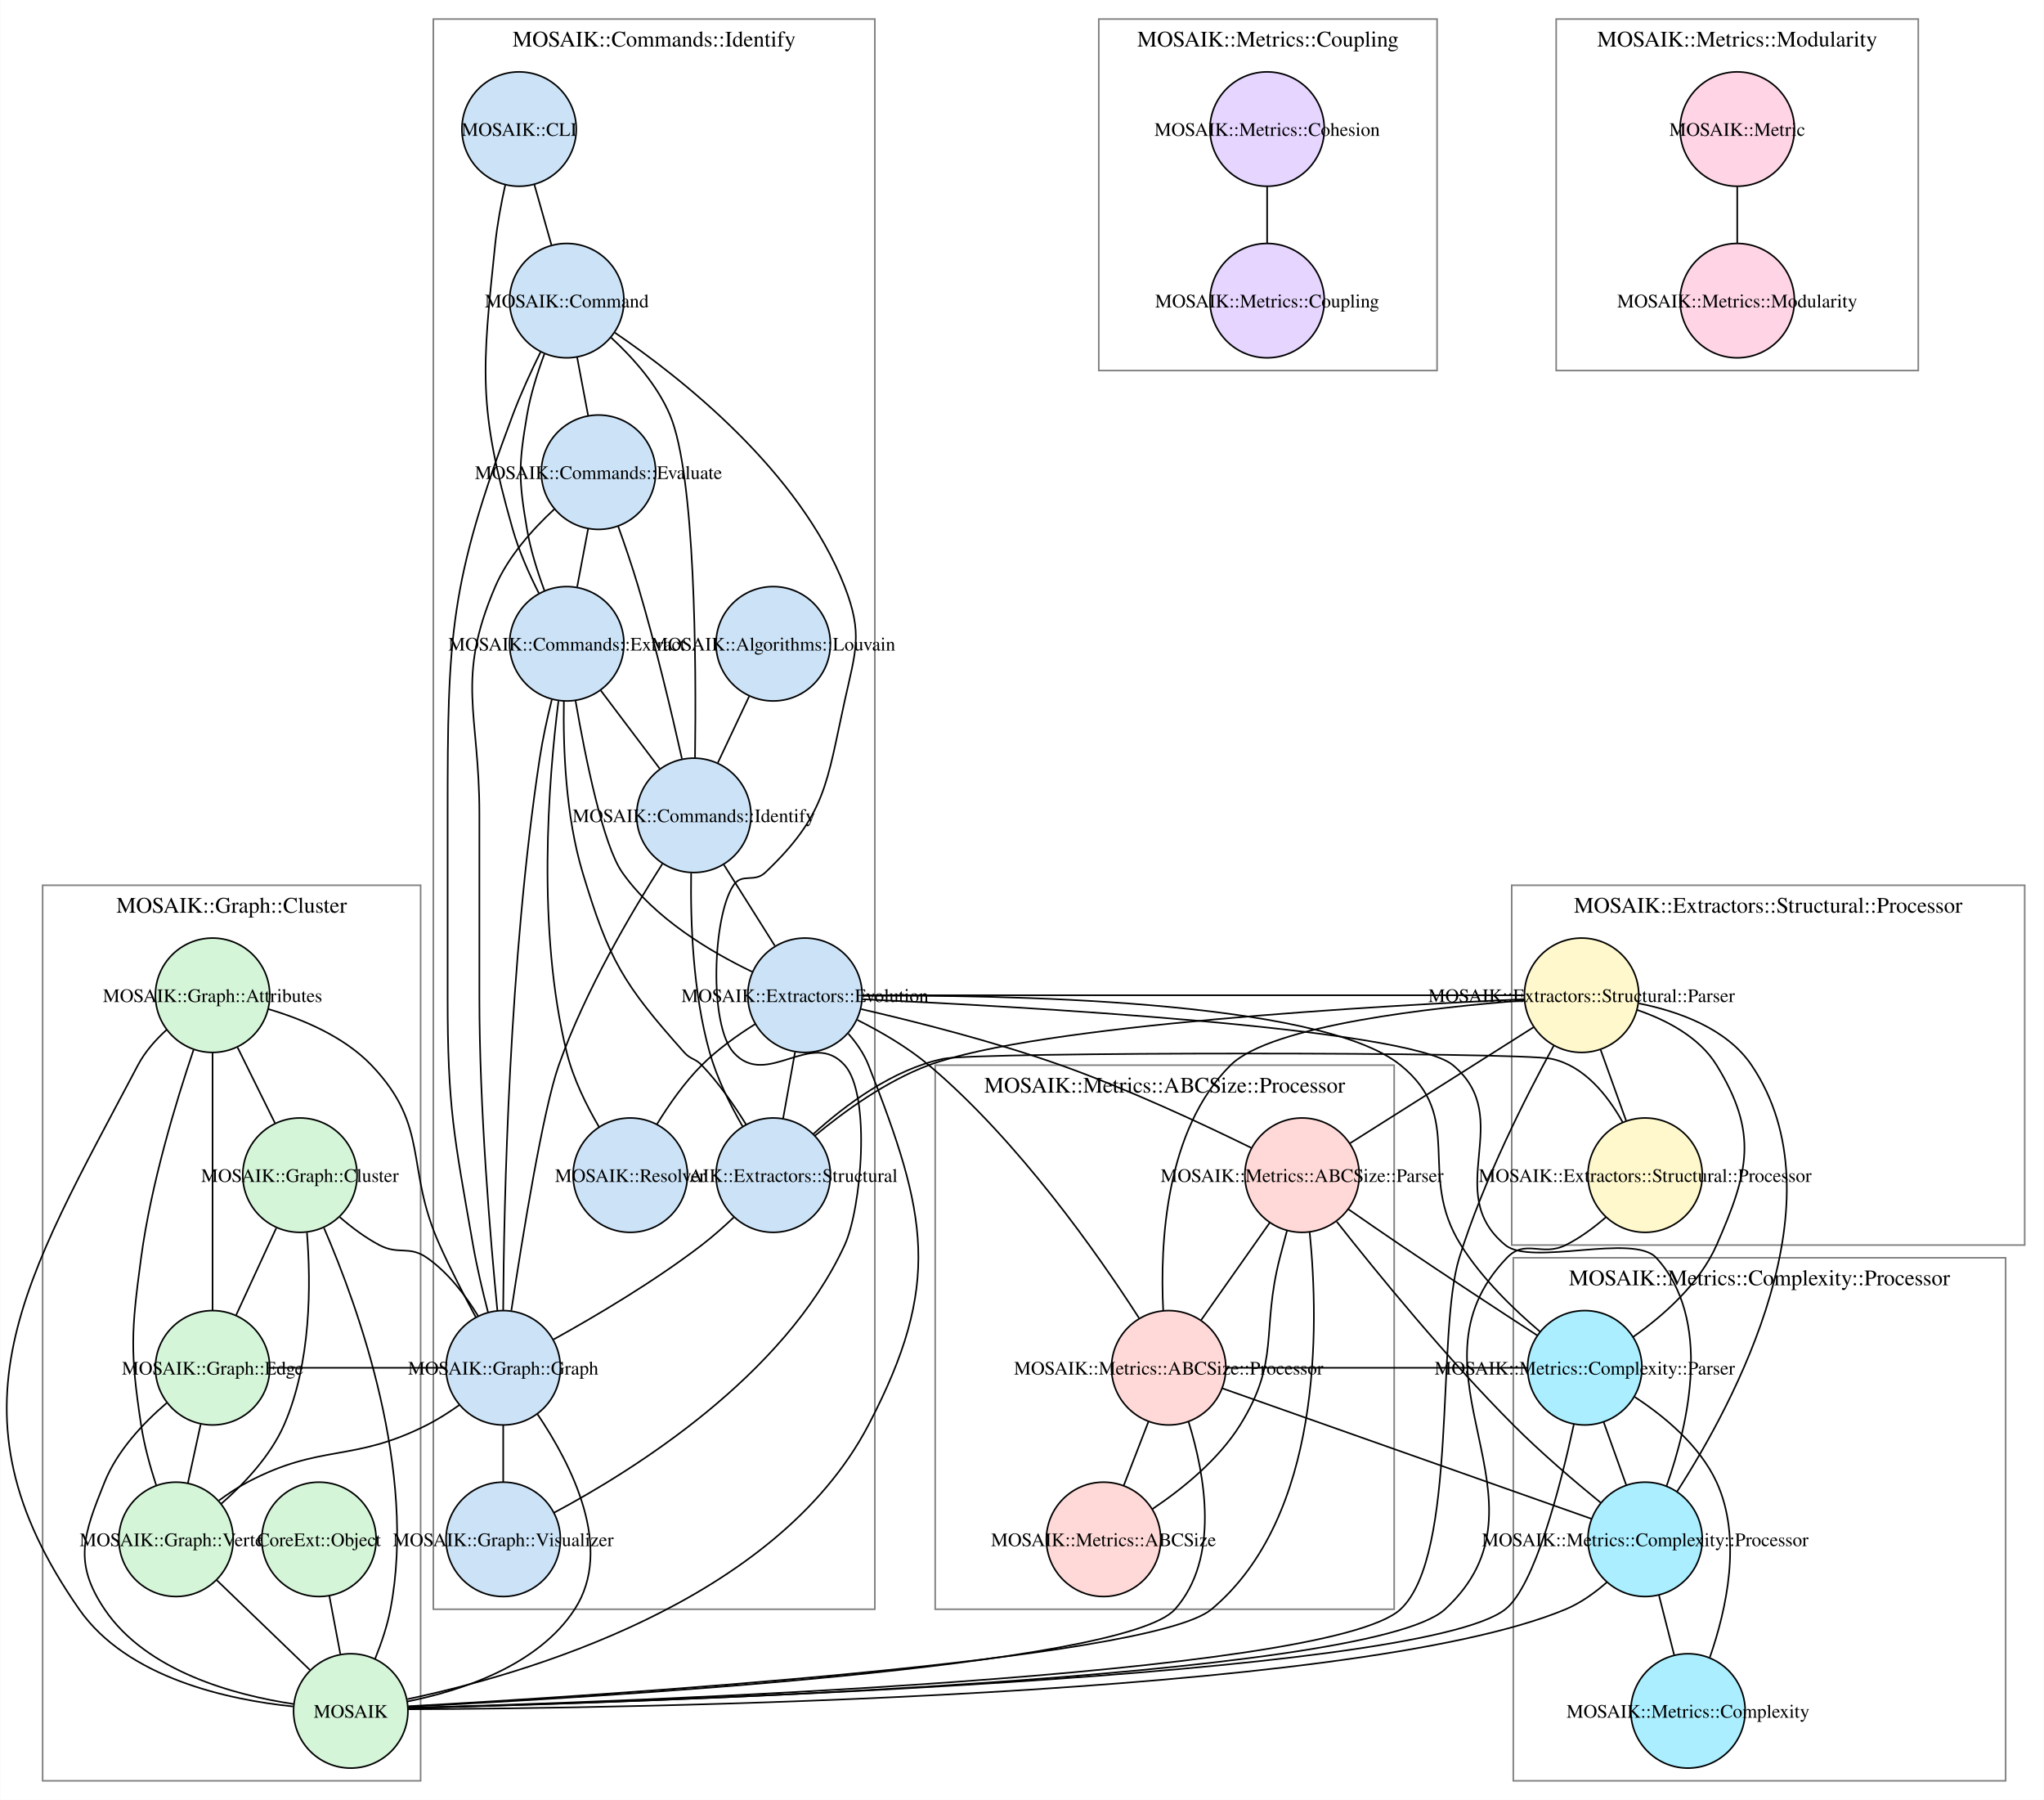
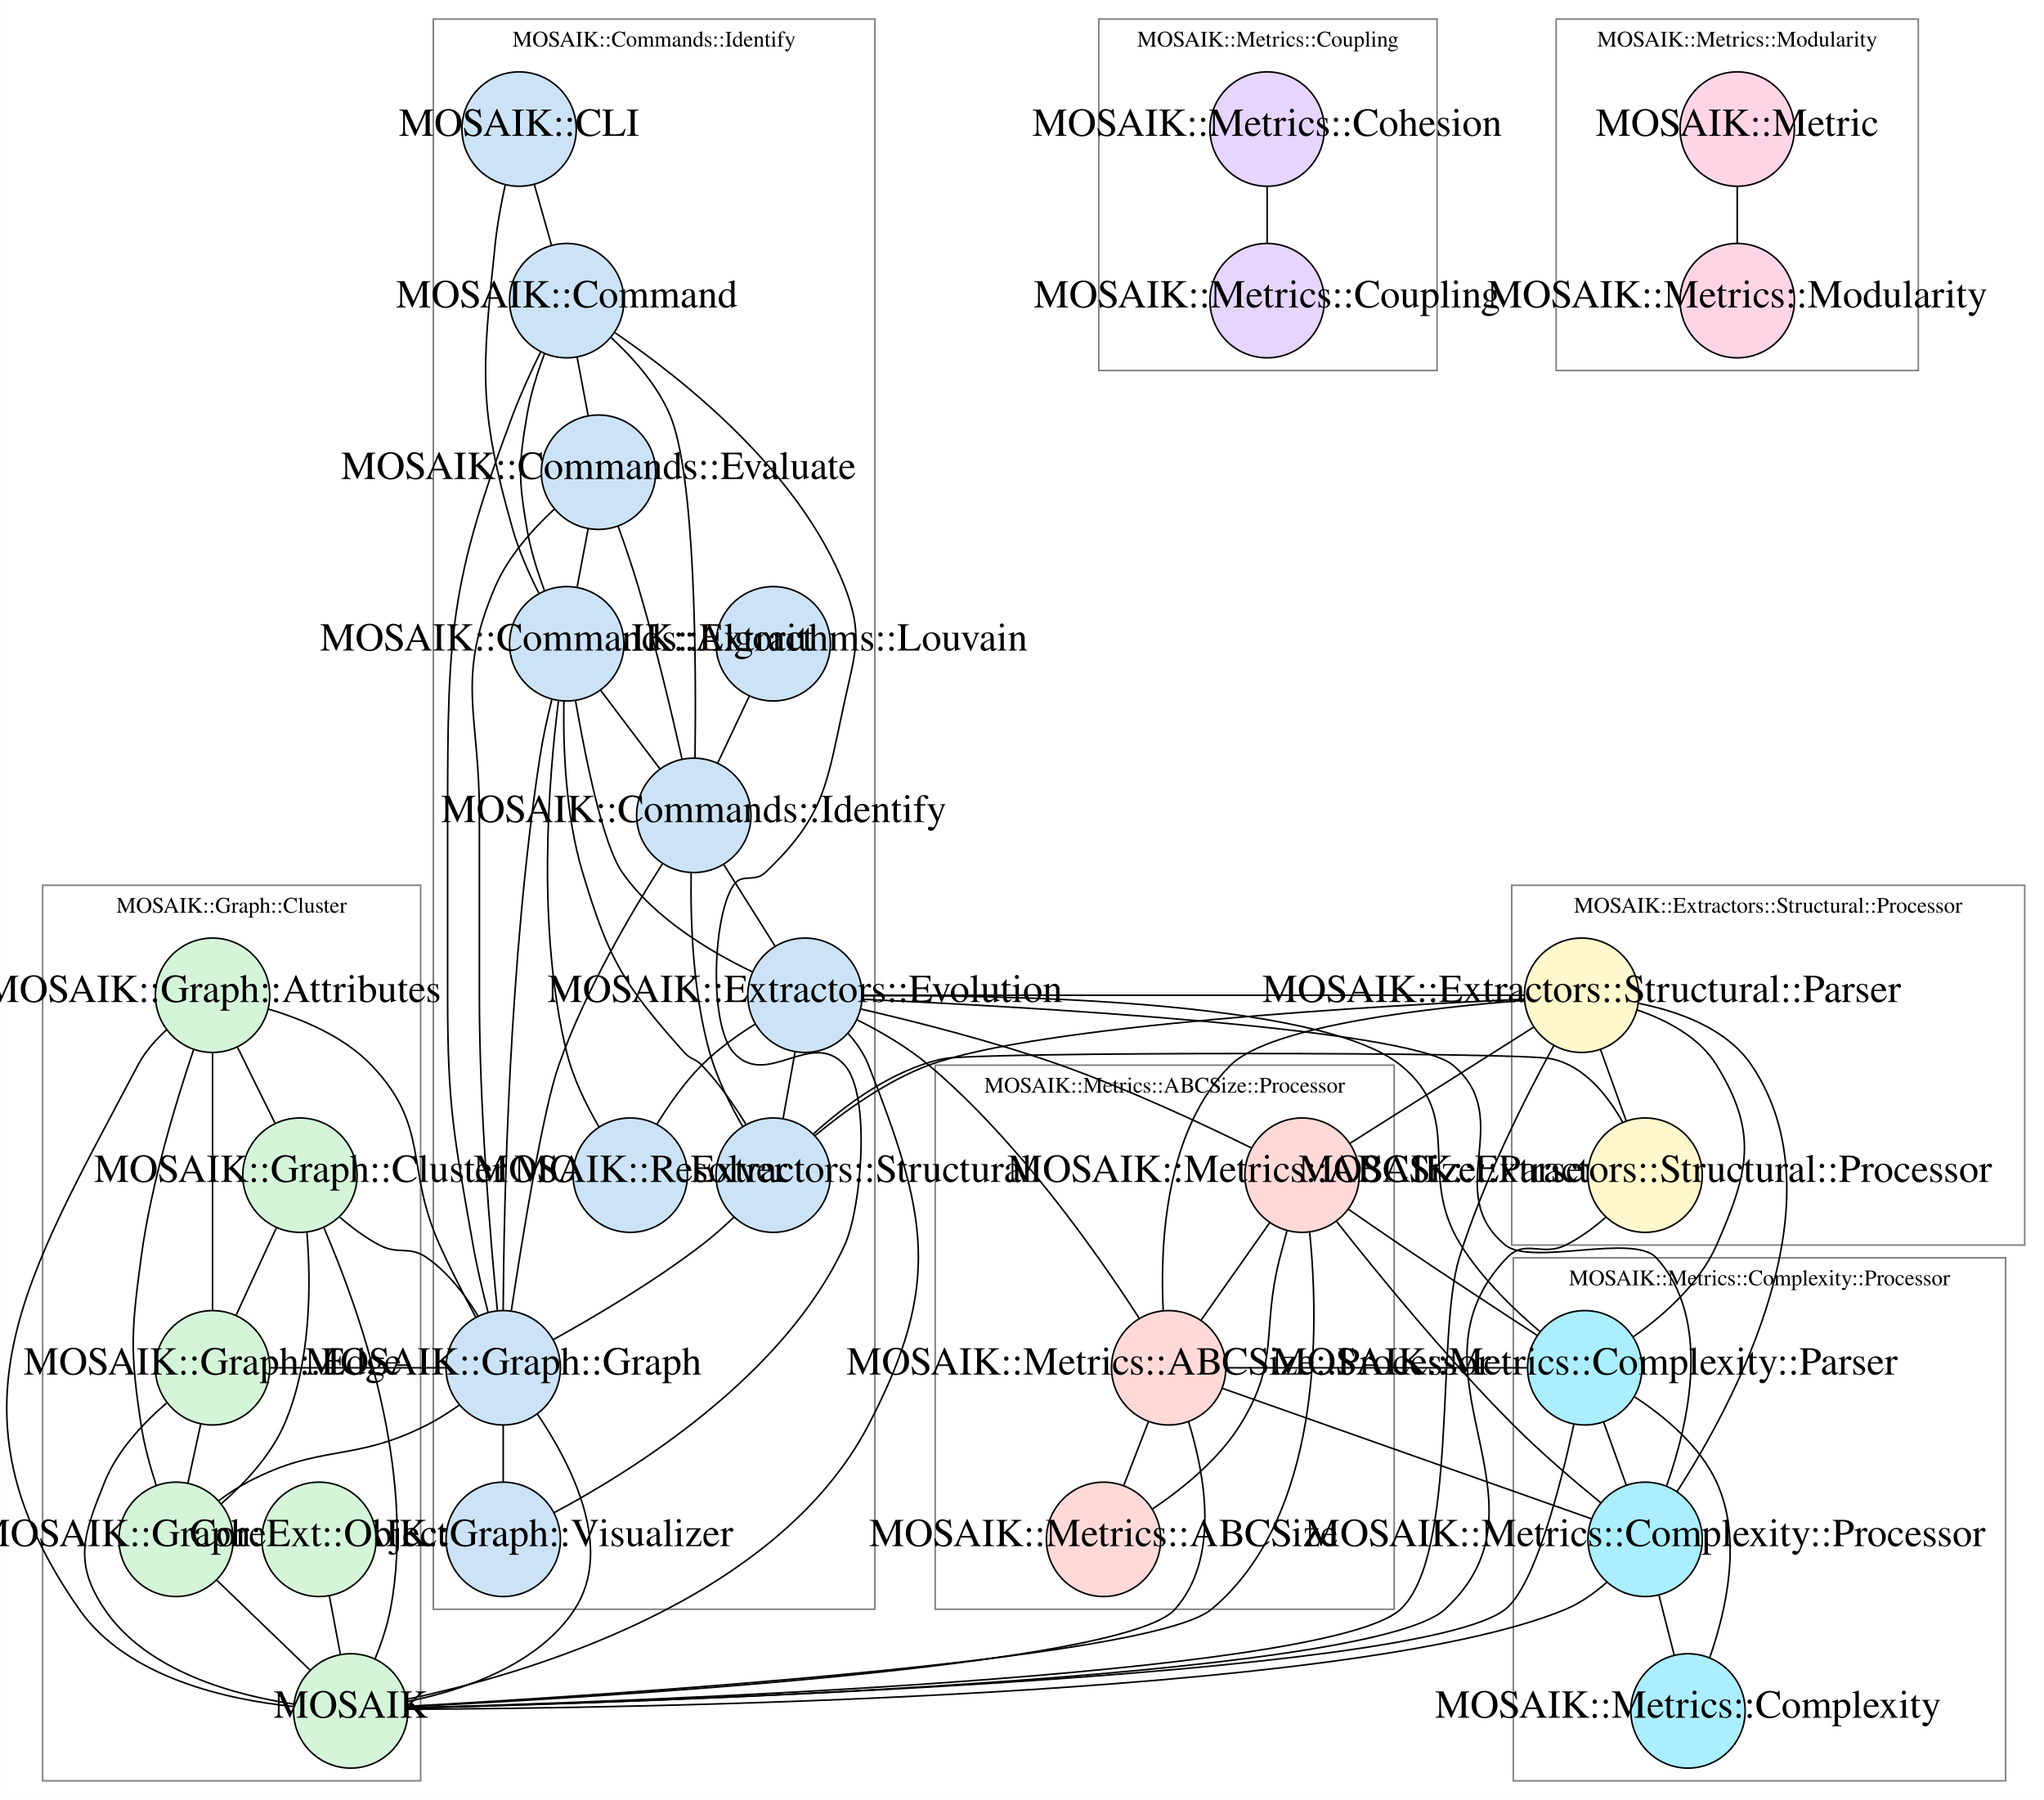
<svg xmlns="http://www.w3.org/2000/svg" width="1287pt" height="1133pt" viewBox="0.00 0.00 1286.69 1133.00" version="1.1" id="svg106">
  <defs id="defs106" />
  <g id="graph0" class="graph" transform="scale(1 1) rotate(0) translate(4 1129)">
    <polygon fill="white" stroke="none" points="-4,4 -4,-1129 1282.69,-1129 1282.69,4 -4,4" id="polygon1" />
    <g id="clust1" class="cluster">
      <polygon fill="none" stroke="gray" points="268.69,-116 268.69,-1117 546.69,-1117 546.69,-116 268.69,-116" id="polygon2" />
      <text text-anchor="middle" x="407.69" y="-1099.7" font-family="Times,serif" font-size="14.00" id="text2">MOSAIK::Commands::Identify</text>
    </g>
    <g id="clust2" class="cluster">
      <polygon fill="none" stroke="gray" points="947.69,-345.25 947.69,-571.75 1270.69,-571.75 1270.69,-345.25 947.69,-345.25" id="polygon3" />
      <text text-anchor="middle" x="1109.19" y="-554.45" font-family="Times,serif" font-size="14.00" id="text3">MOSAIK::Extractors::Structural::Processor</text>
    </g>
    <g id="clust3" class="cluster">
      <polygon fill="none" stroke="gray" points="22.69,-8 22.69,-571.75 260.69,-571.75 260.69,-8 22.69,-8" id="polygon4" />
      <text text-anchor="middle" x="141.69" y="-554.45" font-family="Times,serif" font-size="14.00" id="text4">MOSAIK::Graph::Cluster</text>
    </g>
    <g id="clust4" class="cluster">
      <polygon fill="none" stroke="gray" points="584.69,-116 584.69,-458.5 873.69,-458.5 873.69,-116 584.69,-116" id="polygon5" />
      <text text-anchor="middle" x="729.19" y="-441.2" font-family="Times,serif" font-size="14.00" id="text5">MOSAIK::Metrics::ABCSize::Processor</text>
    </g>
    <g id="clust5" class="cluster">
      <polygon fill="none" stroke="gray" points="948.69,-8 948.69,-337.25 1258.69,-337.25 1258.69,-8 948.69,-8" id="polygon6" />
      <text text-anchor="middle" x="1103.69" y="-319.95" font-family="Times,serif" font-size="14.00" id="text6">MOSAIK::Metrics::Complexity::Processor</text>
    </g>
    <g id="clust6" class="cluster">
      <polygon fill="none" stroke="gray" points="687.69,-895.75 687.69,-1117 900.69,-1117 900.69,-895.75 687.69,-895.75" id="polygon7" />
      <text text-anchor="middle" x="794.19" y="-1099.7" font-family="Times,serif" font-size="14.00" id="text7">MOSAIK::Metrics::Coupling</text>
    </g>
    <g id="clust7" class="cluster">
      <polygon fill="none" stroke="gray" points="975.69,-895.75 975.69,-1117 1203.69,-1117 1203.69,-895.75 975.69,-895.75" id="polygon8" />
      <text text-anchor="middle" x="1089.69" y="-1099.7" font-family="Times,serif" font-size="14.00" id="text8">MOSAIK::Metrics::Modularity</text>
    </g>
    <g id="node1" class="node">
      <ellipse fill="#CCE3F7" stroke="black" cx="482.69" cy="-723.75" rx="36" ry="36" id="ellipse8" />
-       <text text-anchor="middle" x="482.69" y="-719.48" font-family="Times,serif" font-size="12.00" id="text9">MOSAIK::Algorithms::Louvain</text>
+       <text text-anchor="middle" x="482.69" y="-719.48" font-family="Times,serif" font-size="25.00" id="text9">MOSAIK::Algorithms::Louvain</text>
    </g>
    <g id="node6" class="node">
      <ellipse fill="lightblue" stroke="black" cx="432.69" cy="-615.75" rx="36" ry="36" id="ellipse9" style="fill:#cce3f7;fill-opacity:1" />
-       <text text-anchor="middle" x="432.69" y="-611.48" font-family="Times,serif" font-size="12.00" id="text10">MOSAIK::Commands::Identify</text>
+       <text text-anchor="middle" x="432.69" y="-611.48" font-family="Times,serif" font-size="25.00" id="text10">MOSAIK::Commands::Identify</text>
    </g>
    <g id="edge2" class="edge">
      <path fill="none" stroke="black" d="M467.55,-690.66C461.29,-677.38 454.04,-662 447.78,-648.73" id="path10" />
    </g>
    <g id="node2" class="node">
      <ellipse fill="lightblue" stroke="black" cx="322.69" cy="-1047.75" rx="36" ry="36" id="ellipse11" style="fill:#cce3f7;fill-opacity:1" />
-       <text text-anchor="middle" x="322.69" y="-1043.47" font-family="Times,serif" font-size="12.00" id="text11">MOSAIK::CLI</text>
+       <text text-anchor="middle" x="322.69" y="-1043.47" font-family="Times,serif" font-size="25.00" id="text11">MOSAIK::CLI</text>
    </g>
    <g id="node3" class="node">
      <ellipse fill="lightblue" stroke="black" cx="352.69" cy="-939.75" rx="36" ry="36" id="ellipse12" style="fill:#cce3f7;fill-opacity:1" />
-       <text text-anchor="middle" x="352.69" y="-935.48" font-family="Times,serif" font-size="12.00" id="text12">MOSAIK::Command</text>
+       <text text-anchor="middle" x="352.69" y="-935.48" font-family="Times,serif" font-size="25.00" id="text12">MOSAIK::Command</text>
    </g>
    <g id="edge3" class="edge">
      <path fill="none" stroke="black" d="M332.35,-1012.63C335.77,-1000.52 339.63,-986.91 343.05,-974.81" id="path13" />
    </g>
    <g id="node5" class="node">
      <ellipse fill="lightblue" stroke="black" cx="352.69" cy="-723.75" rx="36" ry="36" id="ellipse14" style="fill:#cce3f7;fill-opacity:1" />
-       <text text-anchor="middle" x="352.69" y="-719.48" font-family="Times,serif" font-size="12.00" id="text14">MOSAIK::Commands::Extract</text>
+       <text text-anchor="middle" x="352.69" y="-719.48" font-family="Times,serif" font-size="25.00" id="text14">MOSAIK::Commands::Extract</text>
    </g>
    <g id="edge4" class="edge">
      <path fill="none" stroke="black" d="M313.99,-1012.67C311.42,-1001.04 308.96,-987.9 307.69,-975.75 299.36,-896.03 296.69,-872.82 318.69,-795.75 322.59,-782.08 328.94,-767.8 335.09,-755.66" id="path15" />
    </g>
    <g id="node4" class="node">
      <ellipse fill="lightblue" stroke="black" cx="372.69" cy="-831.75" rx="36" ry="36" id="ellipse16" style="fill:#cce3f7;fill-opacity:1" />
-       <text text-anchor="middle" x="372.69" y="-827.48" font-family="Times,serif" font-size="12.00" id="text16">MOSAIK::Commands::Evaluate</text>
+       <text text-anchor="middle" x="372.69" y="-827.48" font-family="Times,serif" font-size="25.00" id="text16">MOSAIK::Commands::Evaluate</text>
    </g>
    <g id="edge5" class="edge">
      <path fill="none" stroke="black" d="M359.24,-904.04C361.45,-892.33 363.92,-879.26 366.13,-867.54" id="path17" />
    </g>
    <g id="edge6" class="edge">
      <path fill="none" stroke="black" d="M338.61,-906.14C334.19,-894.28 329.89,-880.63 327.69,-867.75 322.3,-836.21 322.3,-827.29 327.69,-795.75 329.89,-782.87 334.19,-769.22 338.61,-757.36" id="path18" />
    </g>
    <g id="edge7" class="edge">
      <path fill="none" stroke="black" d="M380.61,-916.5C394.36,-903.81 409.68,-886.68 417.69,-867.75 433.73,-829.86 434.28,-711.68 433.46,-652" id="path19" />
    </g>
    <g id="node9" class="node">
      <ellipse fill="lightblue" stroke="black" cx="312.69" cy="-268" rx="36" ry="36" id="ellipse20" style="fill:#cce3f7;fill-opacity:1" />
-       <text text-anchor="middle" x="312.69" y="-263.73" font-family="Times,serif" font-size="12.00" id="text20">MOSAIK::Graph::Graph</text>
+       <text text-anchor="middle" x="312.69" y="-263.73" font-family="Times,serif" font-size="25.00" id="text20">MOSAIK::Graph::Graph</text>
    </g>
    <g id="edge8" class="edge">
      <path fill="none" stroke="black" d="M336.24,-907.46C330.23,-895.27 323.68,-881.06 318.69,-867.75 279,-761.91 277.69,-729.78 277.69,-616.75 277.69,-616.75 277.69,-616.75 277.69,-501.5 277.69,-431.69 281.67,-414.01 293.69,-345.25 296.14,-331.27 299.73,-316.07 303.14,-302.94" id="path21" />
    </g>
    <g id="node10" class="node">
      <ellipse fill="lightblue" stroke="black" cx="312.69" cy="-160" rx="36" ry="36" id="ellipse22" style="fill:#cce3f7;fill-opacity:1" />
-       <text text-anchor="middle" x="312.69" y="-155.72" font-family="Times,serif" font-size="12.00" id="text22">MOSAIK::Graph::Visualizer</text>
+       <text text-anchor="middle" x="312.69" y="-155.72" font-family="Times,serif" font-size="25.00" id="text22">MOSAIK::Graph::Visualizer</text>
    </g>
    <g id="edge9" class="edge">
      <path fill="none" stroke="black" d="M383.01,-919.59C425.17,-890.88 499.49,-832.25 527.69,-759.75 539.29,-729.93 534.57,-719 527.69,-687.75 516.31,-636.09 516.07,-616.15 477.69,-579.75 470.74,-573.16 463.06,-579.68 457.69,-571.75 444.58,-552.38 442.12,-483.95 457.69,-466.5 478.54,-443.13 506.84,-481.87 527.69,-458.5 544.45,-439.72 538.21,-368.11 527.69,-345.25 489.79,-262.85 394.85,-203.52 344.77,-176.81" id="path23" />
    </g>
    <g id="edge10" class="edge">
      <path fill="none" stroke="black" d="M366.14,-796.04C363.93,-784.33 361.47,-771.26 359.25,-759.54" id="path24" />
    </g>
    <g id="edge11" class="edge">
      <path fill="none" stroke="black" d="M385.07,-797.74C389.33,-785.85 393.96,-772.28 397.69,-759.75 408.59,-723.13 418.7,-680.51 425.22,-651.39" id="path25" />
    </g>
    <g id="edge12" class="edge">
      <path fill="none" stroke="black" d="M344.85,-808.47C331.12,-795.77 315.8,-778.64 307.69,-759.75 282.55,-701.21 297.69,-680.46 297.69,-616.75 297.69,-616.75 297.69,-616.75 297.69,-501.5 297.69,-431.32 304.58,-349.48 309.02,-304.01" id="path26" />
    </g>
    <g id="edge13" class="edge">
      <path fill="none" stroke="black" d="M374.13,-694.34C385.61,-679.14 399.71,-660.46 411.19,-645.23" id="path27" />
    </g>
    <g id="node7" class="node">
      <ellipse fill="lightblue" stroke="black" cx="502.69" cy="-502.5" rx="36" ry="36" id="ellipse28" style="fill:#cce3f7;fill-opacity:1" />
-       <text text-anchor="middle" x="502.69" y="-498.23" font-family="Times,serif" font-size="12.00" id="text28">MOSAIK::Extractors::Evolution</text>
+       <text text-anchor="middle" x="502.69" y="-498.23" font-family="Times,serif" font-size="25.00" id="text28">MOSAIK::Extractors::Evolution</text>
    </g>
    <g id="edge14" class="edge">
      <path fill="none" stroke="black" d="M358.22,-687.93C364.53,-651.42 375.57,-597 387.69,-579.75 408.08,-550.74 443.33,-529.79 469.44,-517.28" id="path29" />
    </g>
    <g id="node8" class="node">
      <ellipse fill="lightblue" stroke="black" cx="482.69" cy="-389.25" rx="36" ry="36" id="ellipse30" style="fill:#cce3f7;fill-opacity:1" />
-       <text text-anchor="middle" x="482.69" y="-384.98" font-family="Times,serif" font-size="12.00" id="text30">MOSAIK::Extractors::Structural</text>
+       <text text-anchor="middle" x="482.69" y="-384.98" font-family="Times,serif" font-size="25.00" id="text30">MOSAIK::Extractors::Structural</text>
    </g>
    <g id="edge15" class="edge">
      <path fill="none" stroke="black" d="M350.88,-687.3C350.38,-657.88 352.01,-615.26 362.69,-579.75 379.34,-524.38 388.21,-509.65 426.69,-466.5 430.71,-461.99 433.52,-462.87 437.69,-458.5 448.28,-447.42 457.94,-433.54 465.58,-421.19" id="path31" />
    </g>
    <g id="edge16" class="edge">
      <path fill="none" stroke="black" d="M343.31,-688.67C340.43,-677.04 337.54,-663.9 335.69,-651.75 316.38,-524.9 313.11,-372.09 312.67,-304.32" id="path32" />
    </g>
    <g id="node11" class="node">
      <ellipse fill="lightblue" stroke="black" cx="392.69" cy="-389.25" rx="36" ry="36" id="ellipse33" style="fill:#cce3f7;fill-opacity:1" />
-       <text text-anchor="middle" x="392.69" y="-384.98" font-family="Times,serif" font-size="12.00" id="text33">MOSAIK::Resolver</text>
+       <text text-anchor="middle" x="392.69" y="-384.98" font-family="Times,serif" font-size="25.00" id="text33">MOSAIK::Resolver</text>
    </g>
    <g id="edge17" class="edge">
      <path fill="none" stroke="black" d="M347.47,-687.71C341.19,-637.77 333.69,-543.61 352.69,-466.5 356.73,-450.1 365,-433.32 372.97,-419.69" id="path34" />
    </g>
    <g id="edge18" class="edge">
      <path fill="none" stroke="black" d="M451.63,-584.64C461.59,-568.81 473.77,-549.46 483.73,-533.63" id="path35" />
    </g>
    <g id="edge19" class="edge">
      <path fill="none" stroke="black" d="M431.02,-579.31C430.53,-548.83 432.1,-503.99 442.69,-466.5 447.28,-450.24 455.61,-433.48 463.49,-419.83" id="path36" />
    </g>
    <g id="edge20" class="edge">
      <path fill="none" stroke="black" d="M412.94,-585.25C393.45,-554.77 364.24,-505.22 347.69,-458.5 337.81,-430.59 324.86,-350.69 317.81,-304.03" id="path37" />
    </g>
    <g id="edge22" class="edge">
      <path fill="none" stroke="black" d="M496.42,-466.61C494.04,-453.35 491.32,-438.26 488.94,-425.02" id="path38" />
    </g>
    <g id="edge27" class="edge">
      <path fill="none" stroke="black" d="M471.34,-484.35C459.98,-477.25 447.54,-468.36 437.69,-458.5 426.86,-447.65 417.16,-433.81 409.56,-421.43" id="path39" />
    </g>
    <g id="node12" class="node">
      <ellipse fill="lightblue" stroke="black" cx="991.69" cy="-502.5" rx="36" ry="36" id="ellipse40" style="fill:#fff8cc;fill-opacity:1" />
-       <text text-anchor="middle" x="991.69" y="-498.23" font-family="Times,serif" font-size="12.00" id="text40">MOSAIK::Extractors::Structural::Parser</text>
+       <text text-anchor="middle" x="991.69" y="-498.23" font-family="Times,serif" font-size="25.00" id="text40">MOSAIK::Extractors::Structural::Parser</text>
    </g>
    <g id="edge21" class="edge">
      <path fill="none" stroke="black" d="M538.98,-502.5C677.8,-502.5 816.62,-502.5 955.44,-502.5" id="path41" />
    </g>
    <g id="node19" class="node">
      <ellipse fill="lightblue" stroke="black" cx="216.69" cy="-52" rx="36" ry="36" id="ellipse42" style="fill:#d5f5d9;fill-opacity:1" />
-       <text text-anchor="middle" x="216.69" y="-47.73" font-family="Times,serif" font-size="12.00" id="text42">MOSAIK</text>
+       <text text-anchor="middle" x="216.69" y="-47.73" font-family="Times,serif" font-size="25.00" id="text42">MOSAIK</text>
    </g>
    <g id="edge28" class="edge">
      <path fill="none" stroke="black" d="M530,-478.31C535.18,-472.43 539.86,-465.71 542.69,-458.5 579.53,-364.82 589.34,-321.2 542.69,-232 484.04,-119.86 324.11,-74.51 252.36,-59.41" id="path43" />
    </g>
    <g id="node20" class="node">
      <ellipse fill="lightblue" stroke="black" cx="815.69" cy="-389.25" rx="36" ry="36" id="ellipse44" style="fill:#ffd9d7;fill-opacity:1" />
-       <text text-anchor="middle" x="815.69" y="-384.98" font-family="Times,serif" font-size="12.00" id="text44">MOSAIK::Metrics::ABCSize::Parser</text>
+       <text text-anchor="middle" x="815.69" y="-384.98" font-family="Times,serif" font-size="25.00" id="text44">MOSAIK::Metrics::ABCSize::Parser</text>
    </g>
    <g id="edge23" class="edge">
      <path fill="none" stroke="black" d="M538.05,-493.79C571.01,-486.2 621.3,-473.57 663.69,-458.5 706.21,-443.39 753.35,-421.35 783.7,-406.44" id="path45" />
    </g>
    <g id="node21" class="node">
      <ellipse fill="lightblue" stroke="black" cx="731.69" cy="-268" rx="36" ry="36" id="ellipse46" style="fill:#ffd9d7;fill-opacity:1" />
-       <text text-anchor="middle" x="731.69" y="-263.73" font-family="Times,serif" font-size="12.00" id="text46">MOSAIK::Metrics::ABCSize::Processor</text>
+       <text text-anchor="middle" x="731.69" y="-263.73" font-family="Times,serif" font-size="25.00" id="text46">MOSAIK::Metrics::ABCSize::Processor</text>
    </g>
    <g id="edge24" class="edge">
      <path fill="none" stroke="black" d="M535.63,-486.98C550.28,-479.64 567.22,-469.87 580.69,-458.5 637.11,-410.89 687.14,-339.5 713.03,-299.31" id="path47" />
    </g>
    <g id="node23" class="node">
      <ellipse fill="lightblue" stroke="black" cx="993.69" cy="-268" rx="36" ry="36" id="ellipse48" style="fill:#aaeeff;fill-opacity:1" />
-       <text text-anchor="middle" x="993.69" y="-263.73" font-family="Times,serif" font-size="12.00" id="text48">MOSAIK::Metrics::Complexity::Parser</text>
+       <text text-anchor="middle" x="993.69" y="-263.73" font-family="Times,serif" font-size="25.00" id="text48">MOSAIK::Metrics::Complexity::Parser</text>
    </g>
    <g id="edge25" class="edge">
      <path fill="none" stroke="black" d="M539.15,-502.13C623.01,-502.84 826.32,-500.1 877.69,-458.5 918.95,-425.09 887.48,-390.23 915.69,-345.25 928.87,-324.23 948.99,-304.76 965.49,-290.75" id="path49" />
    </g>
    <g id="node24" class="node">
      <ellipse fill="lightblue" stroke="black" cx="1031.69" cy="-160" rx="36" ry="36" id="ellipse50" style="fill:#aaeeff;fill-opacity:1" />
-       <text text-anchor="middle" x="1031.69" y="-155.72" font-family="Times,serif" font-size="12.00" id="text50">MOSAIK::Metrics::Complexity::Processor</text>
+       <text text-anchor="middle" x="1031.69" y="-155.72" font-family="Times,serif" font-size="25.00" id="text50">MOSAIK::Metrics::Complexity::Processor</text>
    </g>
    <g id="edge26" class="edge">
      <path fill="none" stroke="black" d="M539.05,-499.96C633.71,-495.63 882.44,-482.11 910.69,-458.5 950.92,-424.88 903.11,-378.44 943.69,-345.25 960.09,-331.84 1024.35,-352.85 1038.69,-337.25 1074.13,-298.7 1059.1,-233.01 1045.22,-193.64" id="path51" />
    </g>
    <g id="edge38" class="edge">
      <path fill="none" stroke="black" d="M457.85,-362.69C451.51,-356.69 444.55,-350.52 437.69,-345.25 407.76,-322.25 370.49,-300.27 344.47,-285.88" id="path52" />
    </g>
    <g id="edge52" class="edge">
      <path fill="none" stroke="black" d="M312.69,-231.7C312.69,-220.26 312.69,-207.57 312.69,-196.14" id="path53" />
    </g>
    <g id="node18" class="node">
      <ellipse fill="lightblue" stroke="black" cx="106.69" cy="-160" rx="36" ry="36" id="ellipse54" style="fill:#d5f5d9;fill-opacity:1" />
-       <text text-anchor="middle" x="106.69" y="-155.72" font-family="Times,serif" font-size="12.00" id="text54">MOSAIK::Graph::Vertex</text>
+       <text text-anchor="middle" x="106.69" y="-155.72" font-family="Times,serif" font-size="25.00" id="text54">MOSAIK::Graph::Vertex</text>
    </g>
    <g id="edge51" class="edge">
      <path fill="none" stroke="black" d="M284.98,-244.5C278.57,-239.95 271.59,-235.5 264.69,-232 217.68,-208.17 198.33,-220.56 151.69,-196 145.56,-192.77 139.42,-188.69 133.73,-184.47" id="path55" />
    </g>
    <g id="edge53" class="edge">
      <path fill="none" stroke="black" d="M334.24,-238.84C355.82,-206.91 382.55,-154.33 357.69,-116 334.57,-80.34 286.03,-64.69 252.41,-57.94" id="path56" />
    </g>
    <g id="edge30" class="edge">
      <path fill="none" stroke="black" d="M955.56,-500.03C868.46,-496.12 649.11,-483.96 580.69,-458.5 553.88,-448.52 527.49,-429.47 508.87,-414.02" id="path57" />
    </g>
    <g id="node13" class="node">
      <ellipse fill="lightblue" stroke="black" cx="1031.69" cy="-389.25" rx="36" ry="36" id="ellipse58" style="fill:#fff8cc;fill-opacity:1" />
-       <text text-anchor="middle" x="1031.69" y="-384.98" font-family="Times,serif" font-size="12.00" id="text58">MOSAIK::Extractors::Structural::Processor</text>
+       <text text-anchor="middle" x="1031.69" y="-384.98" font-family="Times,serif" font-size="25.00" id="text58">MOSAIK::Extractors::Structural::Processor</text>
    </g>
    <g id="edge29" class="edge">
      <path fill="none" stroke="black" d="M1003.69,-468.12C1008.76,-454.04 1014.64,-437.68 1019.7,-423.61" id="path59" />
    </g>
    <g id="edge35" class="edge">
      <path fill="none" stroke="black" d="M974.15,-470.73C956.51,-438.47 929.82,-385.81 914.69,-337.25 899.86,-289.66 914.16,-149.98 877.69,-116 831.72,-73.17 384.71,-57.6 253.02,-53.92" id="path60" />
    </g>
    <g id="edge31" class="edge">
      <path fill="none" stroke="black" d="M961.44,-482.38C929.1,-461.94 878.14,-429.73 845.85,-409.31" id="path61" />
    </g>
    <g id="edge32" class="edge">
      <path fill="none" stroke="black" d="M955.6,-499.25C899.8,-495 796.33,-483.86 770.69,-458.5 729.74,-417.99 726.15,-346.71 728.25,-304.07" id="path62" />
    </g>
    <g id="edge33" class="edge">
      <path fill="none" stroke="black" d="M1026.74,-493.23C1045.02,-486.95 1065.78,-476.25 1076.69,-458.5 1103.05,-415.62 1096.93,-391.33 1076.69,-345.25 1065.99,-320.89 1043.23,-300.89 1024.25,-287.49" id="path63" />
    </g>
    <g id="edge34" class="edge">
      <path fill="none" stroke="black" d="M1027.76,-497.37C1052.25,-492.48 1082.94,-481.81 1098.69,-458.5 1156.2,-373.4 1088.07,-246.43 1051.7,-189.92" id="path64" />
    </g>
    <g id="edge36" class="edge">
      <path fill="none" stroke="black" d="M1017.53,-422.62C1007.89,-439.85 993.14,-458.16 972.69,-462.5 951.88,-466.92 610.51,-466.92 589.69,-462.5 557.98,-455.77 528.09,-433.43 508,-415.18" id="path65" />
    </g>
    <g id="edge37" class="edge">
      <path fill="none" stroke="black" d="M1007.01,-362.8C999.44,-356.22 990.71,-349.74 981.69,-345.25 966.63,-337.76 956.36,-349.37 944.69,-337.25 875.46,-265.3 979.17,-183.6 905.69,-116 857.35,-71.53 388.54,-57.06 253.14,-53.79" id="path66" />
    </g>
    <g id="node14" class="node">
      <ellipse fill="lightblue" stroke="black" cx="196.69" cy="-160" rx="36" ry="36" id="ellipse67" style="fill:#d5f5d9;fill-opacity:1" />
-       <text text-anchor="middle" x="196.69" y="-155.72" font-family="Times,serif" font-size="12.00" id="text67">CoreExt::Object</text>
+       <text text-anchor="middle" x="196.69" y="-155.72" font-family="Times,serif" font-size="25.00" id="text67">CoreExt::Object</text>
    </g>
    <g id="edge1" class="edge">
      <path fill="none" stroke="black" d="M203.24,-124.29C205.45,-112.58 207.92,-99.51 210.13,-87.79" id="path68" />
    </g>
    <g id="node15" class="node">
      <ellipse fill="lightblue" stroke="black" cx="129.69" cy="-502.5" rx="36" ry="36" id="ellipse69" style="fill:#d5f5d9;fill-opacity:1" />
-       <text text-anchor="middle" x="129.69" y="-498.23" font-family="Times,serif" font-size="12.00" id="text69">MOSAIK::Graph::Attributes</text>
+       <text text-anchor="middle" x="129.69" y="-498.23" font-family="Times,serif" font-size="25.00" id="text69">MOSAIK::Graph::Attributes</text>
    </g>
    <g id="edge41" class="edge">
      <path fill="none" stroke="black" d="M164.72,-493.83C185.99,-487.55 212.31,-476.65 229.69,-458.5 266.93,-419.62 250.59,-394.34 272.69,-345.25 279.56,-329.98 288.08,-313.48 295.48,-299.74" id="path70" />
    </g>
    <g id="node16" class="node">
      <ellipse fill="lightblue" stroke="black" cx="184.69" cy="-389.25" rx="36" ry="36" id="ellipse71" style="fill:#d5f5d9;fill-opacity:1" />
-       <text text-anchor="middle" x="184.69" y="-384.98" font-family="Times,serif" font-size="12.00" id="text71">MOSAIK::Graph::Cluster</text>
+       <text text-anchor="middle" x="184.69" y="-384.98" font-family="Times,serif" font-size="25.00" id="text71">MOSAIK::Graph::Cluster</text>
    </g>
    <g id="edge39" class="edge">
      <path fill="none" stroke="black" d="M145.45,-469.62C152.82,-454.72 161.56,-437.03 168.93,-422.13" id="path72" />
    </g>
    <g id="node17" class="node">
      <ellipse fill="lightblue" stroke="black" cx="129.69" cy="-268" rx="36" ry="36" id="ellipse73" style="fill:#d5f5d9;fill-opacity:1" />
-       <text text-anchor="middle" x="129.69" y="-263.73" font-family="Times,serif" font-size="12.00" id="text73">MOSAIK::Graph::Edge</text>
+       <text text-anchor="middle" x="129.69" y="-263.73" font-family="Times,serif" font-size="25.00" id="text73">MOSAIK::Graph::Edge</text>
    </g>
    <g id="edge40" class="edge">
      <path fill="none" stroke="black" d="M129.69,-466.19C129.69,-422.36 129.69,-348.07 129.69,-304.26" id="path74" />
    </g>
    <g id="edge42" class="edge">
      <path fill="none" stroke="black" d="M117.69,-468.07C106.6,-435.26 90.92,-383.55 84.69,-337.25 78.46,-290.89 77.69,-278.25 84.69,-232 86.6,-219.37 90.33,-205.89 94.17,-194.11" id="path75" />
    </g>
    <g id="edge43" class="edge">
      <path fill="none" stroke="black" d="M100.91,-480.93C93.88,-474.53 87.12,-466.91 82.69,-458.5 11.32,-323.04 -41.88,-241.59 45.69,-116 76,-72.53 139.85,-58.97 180.38,-54.8" id="path76" />
    </g>
    <g id="edge45" class="edge">
      <path fill="none" stroke="black" d="M209.77,-362.85C217.28,-356.35 225.88,-349.9 234.69,-345.25 246.9,-338.81 253.37,-345.15 264.69,-337.25 278,-327.97 288.85,-313.74 296.84,-300.68" id="path77" />
    </g>
    <g id="edge44" class="edge">
      <path fill="none" stroke="black" d="M169.81,-355.98C161.98,-339.01 152.41,-318.27 144.59,-301.3" id="path78" />
    </g>
    <g id="edge46" class="edge">
      <path fill="none" stroke="black" d="M189.11,-353.12C191.73,-320.35 191.74,-270.82 174.69,-232 166.11,-212.47 149.7,-195.08 135.15,-182.4" id="path79" />
    </g>
    <g id="edge47" class="edge">
      <path fill="none" stroke="black" d="M199.82,-356.05C221.83,-305.18 258.33,-203.04 241.69,-116 239.7,-105.6 236.02,-94.72 232.09,-84.99" id="path80" />
    </g>
    <g id="edge48" class="edge">
      <path fill="none" stroke="black" d="M166.15,-268C202.88,-268 239.61,-268 276.34,-268" id="path81" />
    </g>
    <g id="edge49" class="edge">
      <path fill="none" stroke="black" d="M122.16,-232.29C119.59,-220.46 116.72,-207.24 114.16,-195.42" id="path82" />
    </g>
    <g id="edge50" class="edge">
      <path fill="none" stroke="black" d="M100.74,-245.8C86.04,-233.19 69.64,-215.8 61.69,-196 48.44,-163.01 41.84,-145.5 61.69,-116 88.13,-76.72 143.74,-61.92 180.65,-56.35" id="path83" />
    </g>
    <g id="edge54" class="edge">
      <path fill="none" stroke="black" d="M132.2,-134.42C149.85,-117.41 173.24,-94.87 190.94,-77.82" id="path84" />
    </g>
    <g id="edge60" class="edge">
      <path fill="none" stroke="black" d="M820.5,-353.16C826.42,-293.78 828.32,-174.26 758.69,-116 719.87,-83.52 368.02,-61.36 252.93,-54.93" id="path85" />
    </g>
    <g id="edge56" class="edge">
      <path fill="none" stroke="black" d="M795.36,-359.38C782.25,-340.77 765.26,-316.65 752.13,-298.01" id="path86" />
    </g>
    <g id="node22" class="node">
      <ellipse fill="lightblue" stroke="black" cx="690.69" cy="-160" rx="36" ry="36" id="ellipse87" style="fill:#ffd9d7;fill-opacity:1" />
-       <text text-anchor="middle" x="690.69" y="-155.72" font-family="Times,serif" font-size="12.00" id="text87">MOSAIK::Metrics::ABCSize</text>
+       <text text-anchor="middle" x="690.69" y="-155.72" font-family="Times,serif" font-size="25.00" id="text87">MOSAIK::Metrics::ABCSize</text>
    </g>
    <g id="edge57" class="edge">
      <path fill="none" stroke="black" d="M806.19,-354.28C804.65,-348.6 803.1,-342.76 801.69,-337.25 789.77,-290.67 802.1,-272.81 776.69,-232 762.98,-209.98 740.06,-191.56 721.33,-179" id="path88" />
    </g>
    <g id="edge58" class="edge">
      <path fill="none" stroke="black" d="M844.92,-367.76C855.24,-360.58 866.94,-352.51 877.69,-345.25 906.85,-325.56 940.48,-303.53 964,-288.23" id="path89" />
    </g>
    <g id="edge59" class="edge">
      <path fill="none" stroke="black" d="M837.5,-360C862.88,-327.78 906.68,-274.12 948.69,-232 966.1,-214.55 987.23,-196.51 1003.82,-182.98" id="path90" />
    </g>
    <g id="edge64" class="edge">
      <path fill="none" stroke="black" d="M744.21,-234.05C754.72,-200.14 763.95,-147.9 735.69,-116 703.64,-79.82 365.63,-60.23 252.99,-54.67" id="path91" />
    </g>
    <g id="edge61" class="edge">
      <path fill="none" stroke="black" d="M718.94,-234.04C714.01,-221.28 708.37,-206.7 703.43,-193.94" id="path92" />
    </g>
    <g id="edge62" class="edge">
      <path fill="none" stroke="black" d="M768.02,-268C831.2,-268 894.37,-268 957.55,-268" id="path93" />
    </g>
    <g id="edge63" class="edge">
      <path fill="none" stroke="black" d="M765.52,-255.05C823.29,-234.63 940.3,-193.29 997.98,-172.91" id="path94" />
    </g>
    <g id="edge68" class="edge">
      <path fill="none" stroke="black" d="M986.79,-232.25C978.11,-192.37 962.11,-130.55 943.69,-116 889.08,-72.85 392.54,-57.36 253.01,-53.84" id="path95" />
    </g>
    <g id="edge66" class="edge">
      <path fill="none" stroke="black" d="M1005.61,-233.75C1010.14,-221.12 1015.29,-206.75 1019.81,-194.13" id="path96" />
    </g>
    <g id="node25" class="node">
      <ellipse fill="lightblue" stroke="black" cx="1058.69" cy="-52" rx="36" ry="36" id="ellipse97" style="fill:#aaeeff;fill-opacity:1" />
-       <text text-anchor="middle" x="1058.69" y="-47.73" font-family="Times,serif" font-size="12.00" id="text97">MOSAIK::Metrics::Complexity</text>
+       <text text-anchor="middle" x="1058.69" y="-47.73" font-family="Times,serif" font-size="25.00" id="text97">MOSAIK::Metrics::Complexity</text>
    </g>
    <g id="edge67" class="edge">
      <path fill="none" stroke="black" d="M1025.03,-249.72C1043.82,-237.45 1066.06,-219.08 1076.69,-196 1092.92,-160.77 1082.89,-115.78 1072.46,-85.76" id="path98" />
    </g>
    <g id="edge70" class="edge">
      <path fill="none" stroke="black" d="M1007.62,-133C1000,-126.33 991.09,-119.93 981.69,-116 847.54,-59.88 386.11,-53.66 252.94,-53.04" id="path99" />
    </g>
    <g id="edge69" class="edge">
      <path fill="none" stroke="black" d="M1040.46,-124.58C1043.51,-112.62 1046.92,-99.2 1049.97,-87.24" id="path100" />
    </g>
    <g id="node26" class="node">
      <ellipse fill="lightblue" stroke="black" cx="793.69" cy="-1047.75" rx="36" ry="36" id="ellipse101" style="fill:#e5d5ff;fill-opacity:1" />
-       <text text-anchor="middle" x="793.69" y="-1043.47" font-family="Times,serif" font-size="12.00" id="text101">MOSAIK::Metrics::Cohesion</text>
+       <text text-anchor="middle" x="793.69" y="-1043.47" font-family="Times,serif" font-size="25.00" id="text101">MOSAIK::Metrics::Cohesion</text>
    </g>
    <g id="node27" class="node">
      <ellipse fill="lightblue" stroke="black" cx="793.69" cy="-939.75" rx="36" ry="36" id="ellipse102" style="fill:#e5d5ff;fill-opacity:1" />
-       <text text-anchor="middle" x="793.69" y="-935.48" font-family="Times,serif" font-size="12.00" id="text102">MOSAIK::Metrics::Coupling</text>
+       <text text-anchor="middle" x="793.69" y="-935.48" font-family="Times,serif" font-size="25.00" id="text102">MOSAIK::Metrics::Coupling</text>
    </g>
    <g id="edge65" class="edge">
      <path fill="none" stroke="black" d="M793.69,-1011.45C793.69,-1000.01 793.69,-987.32 793.69,-975.89" id="path103" />
    </g>
    <g id="node28" class="node">
      <ellipse fill="lightblue" stroke="black" cx="1089.69" cy="-1047.75" rx="36" ry="36" id="ellipse104" style="fill:#ffd5e5;fill-opacity:1" />
-       <text text-anchor="middle" x="1089.69" y="-1043.47" font-family="Times,serif" font-size="12.00" id="text104">MOSAIK::Metric</text>
+       <text text-anchor="middle" x="1089.69" y="-1043.47" font-family="Times,serif" font-size="25.00" id="text104">MOSAIK::Metric</text>
    </g>
    <g id="node29" class="node">
      <ellipse fill="lightblue" stroke="black" cx="1089.69" cy="-939.75" rx="36" ry="36" id="ellipse105" style="fill:#ffd5e5;fill-opacity:1" />
-       <text text-anchor="middle" x="1089.69" y="-935.48" font-family="Times,serif" font-size="12.00" id="text105">MOSAIK::Metrics::Modularity</text>
+       <text text-anchor="middle" x="1089.69" y="-935.48" font-family="Times,serif" font-size="25.00" id="text105">MOSAIK::Metrics::Modularity</text>
    </g>
    <g id="edge55" class="edge">
      <path fill="none" stroke="black" d="M1089.69,-1011.45C1089.69,-1000.01 1089.69,-987.32 1089.69,-975.89" id="path106" />
    </g>
  </g>
</svg>
